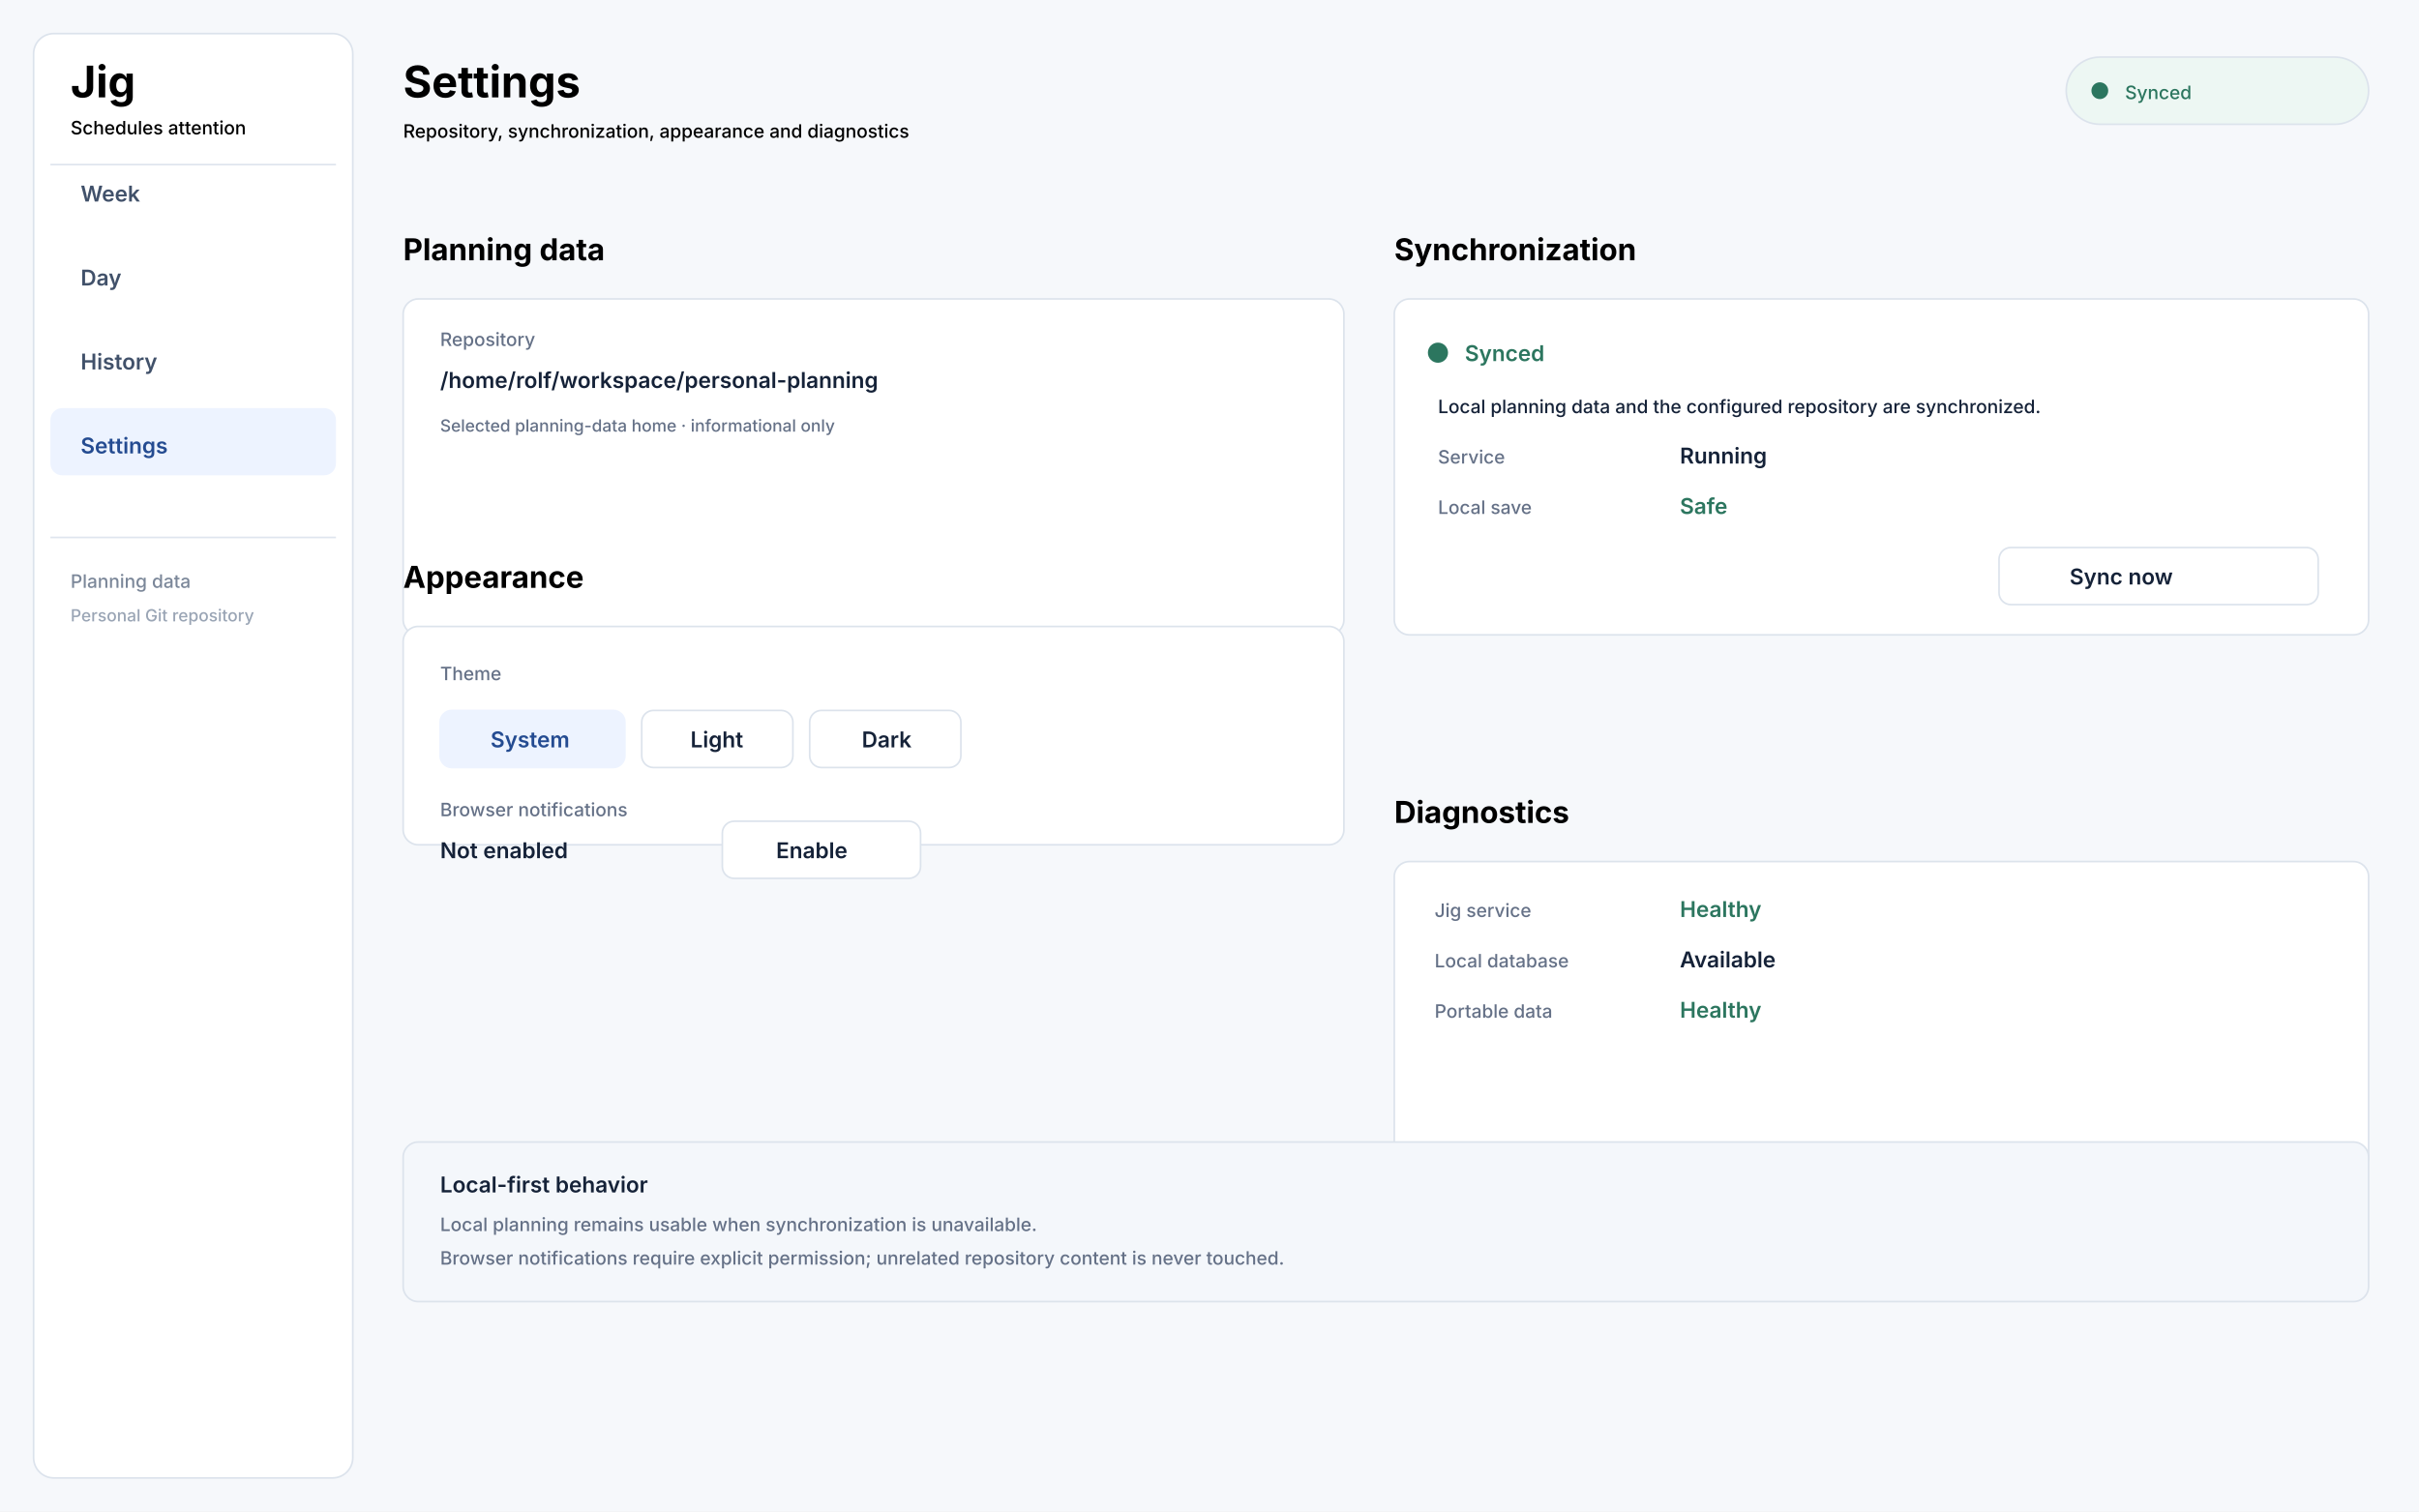
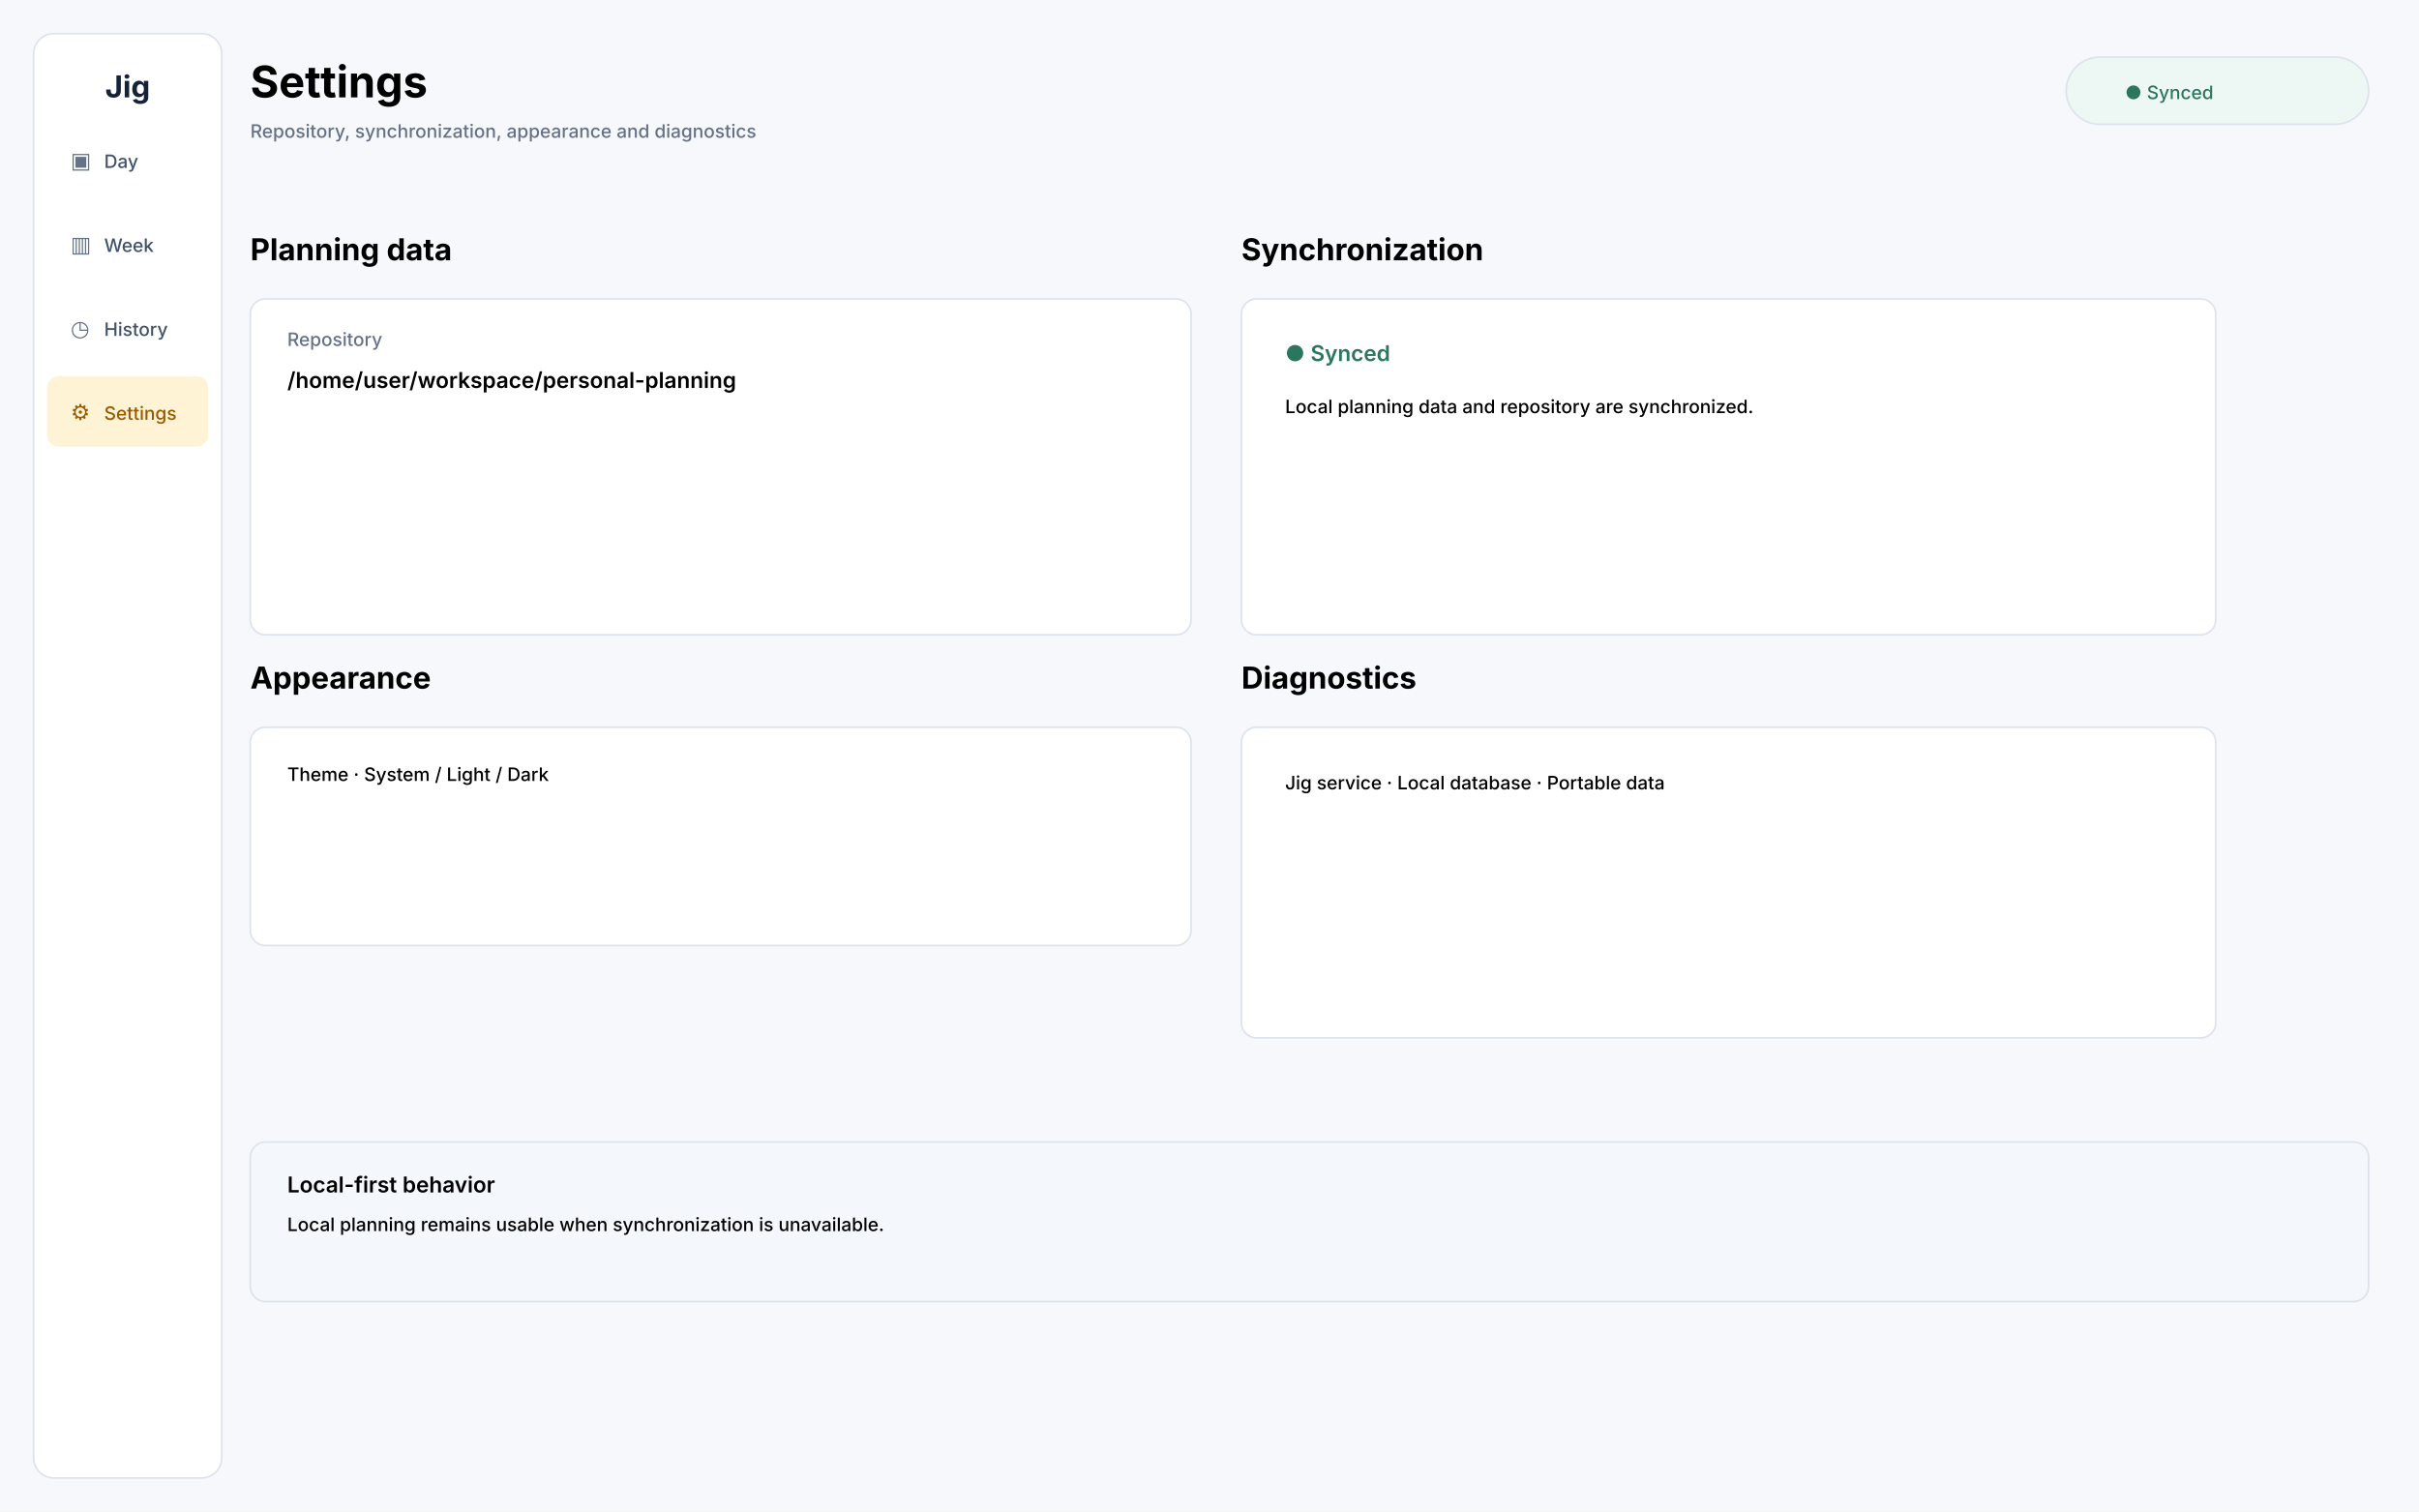
- <svg xmlns="http://www.w3.org/2000/svg" width="1440" height="900" viewBox="0 0 1440 900" role="img" aria-label="Jig Settings canonical reference">
-   <style>text{font-family:Inter,Arial,Helvetica,sans-serif}.t{fill:#152238}.m{fill:#657187}.muted{fill:#8a96a8}.h1{font-size:26px;font-weight:700}.h2{font-size:18px;font-weight:700}.b{font-size:13px;font-weight:600}.s{font-size:11px;font-weight:500}.xs{font-size:10px;font-weight:500}</style>
-   <rect x="0" y="0" width="1440" height="900" rx="0" fill="#f6f8fb" stroke="none" stroke-width="1" />
-   <rect x="20" y="20" width="190" height="860" rx="12" fill="#ffffff" stroke="#dce3ec" stroke-width="1" />
-   <text x="42" y="58" class="h1">Jig</text>
-   <text x="42" y="80" class="s">Schedules attention</text>
-   <line x1="30" y1="98" x2="200" y2="98" stroke="#dfe5ee" stroke-width="1" />
-   <text x="48" y="120" class="b" fill="#41516a" font-weight="500">Week</text>
-   <text x="48" y="170" class="b" fill="#41516a" font-weight="500">Day</text>
-   <text x="48" y="220" class="b" fill="#41516a" font-weight="500">History</text>
-   <rect x="30" y="243" width="170" height="40" rx="7" fill="#edf3ff" stroke="none" stroke-width="1" />
-   <text x="48" y="270" class="b" fill="#244b91" font-weight="700">Settings</text>
-   <line x1="30" y1="320" x2="200" y2="320" stroke="#dfe5ee" stroke-width="1" />
-   <text x="42" y="350" class="s" fill="#7b8799">Planning data</text>
-   <text x="42" y="370" class="xs" fill="#9aa5b5">Personal Git repository</text>
-   <text x="240" y="58" class="h1">Settings</text>
-   <text x="240" y="82" class="s">Repository, synchronization, appearance and diagnostics</text>
-   <rect x="1230" y="34" width="180" height="40" rx="20" fill="#edf7f3" stroke="#dce3ec" stroke-width="1" />
-   <circle cx="1250" cy="54" r="5" fill="#2c765f" stroke="none" stroke-width="1" />
-   <text x="1265" y="59" class="s" fill="#2c765f" font-weight="700">Synced</text>
-   <text x="240" y="155" class="h2">Planning data</text>
-   <rect x="240" y="178" width="560" height="200" rx="9" fill="#ffffff" stroke="#dce3ec" stroke-width="1" />
-   <text x="262" y="206" class="s" fill="#657187" font-weight="700">Repository</text>
-   <text x="262" y="231" class="b" fill="#152238" font-weight="600">/home/rolf/workspace/personal-planning</text>
-   <text x="262" y="257" class="xs" fill="#657187">Selected planning-data home · informational only</text>
-   <text x="830" y="155" class="h2">Synchronization</text>
-   <rect x="830" y="178" width="580" height="200" rx="9" fill="#ffffff" stroke="#dce3ec" stroke-width="1" />
-   <circle cx="856" cy="210" r="6" fill="#2c765f" stroke="none" stroke-width="1" />
-   <text x="872" y="215" class="b" fill="#2c765f" font-weight="700">Synced</text>
-   <text x="856" y="246" class="s" fill="#152238">Local planning data and the configured repository are synchronized.</text>
-   <text x="856" y="276" class="s" fill="#657187">Service</text>
-   <text x="1000" y="276" class="b" fill="#152238">Running</text>
-   <text x="856" y="306" class="s" fill="#657187">Local save</text>
-   <text x="1000" y="306" class="b" fill="#2c765f">Safe</text>
-   <rect x="1190" y="326" width="190" height="34" rx="7" fill="#ffffff" stroke="#dce3ec" stroke-width="1" />
-   <text x="1232" y="348" class="b" fill="#152238">Sync now</text>
-   <text x="240" y="350" class="h2">Appearance</text>
-   <rect x="240" y="373" width="560" height="130" rx="9" fill="#ffffff" stroke="#dce3ec" stroke-width="1" />
-   <text x="262" y="405" class="s" fill="#657187" font-weight="700">Theme</text>
-   <rect x="262" y="423" width="110" height="34" rx="7" fill="#edf3ff" stroke="#edf3ff" stroke-width="1" />
-   <text x="292" y="445" class="b" fill="#244b91" font-weight="700">System</text>
-   <rect x="382" y="423" width="90" height="34" rx="7" fill="#ffffff" stroke="#dce3ec" stroke-width="1" />
-   <text x="411" y="445" class="b" fill="#152238">Light</text>
-   <rect x="482" y="423" width="90" height="34" rx="7" fill="#ffffff" stroke="#dce3ec" stroke-width="1" />
-   <text x="513" y="445" class="b" fill="#152238">Dark</text>
-   <text x="262" y="486" class="s" fill="#657187" font-weight="700">Browser notifications</text>
-   <text x="262" y="511" class="b" fill="#152238">Not enabled</text>
-   <rect x="430" y="489" width="118" height="34" rx="7" fill="#ffffff" stroke="#dce3ec" stroke-width="1" />
-   <text x="462" y="511" class="b" fill="#152238">Enable</text>
-   <text x="830" y="490" class="h2">Diagnostics</text>
-   <rect x="830" y="513" width="580" height="185" rx="9" fill="#ffffff" stroke="#dce3ec" stroke-width="1" />
-   <text x="854" y="546" class="s" fill="#657187">Jig service</text>
-   <text x="1000" y="546" class="b" fill="#2c765f" font-weight="700">Healthy</text>
-   <text x="854" y="576" class="s" fill="#657187">Local database</text>
-   <text x="1000" y="576" class="b" fill="#152238">Available</text>
-   <text x="854" y="606" class="s" fill="#657187">Portable data</text>
-   <text x="1000" y="606" class="b" fill="#2c765f">Healthy</text>
-   <rect x="240" y="680" width="1170" height="95" rx="9" fill="#f4f7fb" stroke="#dce3ec" stroke-width="1" />
-   <text x="262" y="710" class="b" fill="#152238" font-weight="700">Local-first behavior</text>
-   <text x="262" y="733" class="s" fill="#657187">Local planning remains usable when synchronization is unavailable.</text>
-   <text x="262" y="753" class="s" fill="#657187">Browser notifications require explicit permission; unrelated repository content is never touched.</text>
+ <svg xmlns="http://www.w3.org/2000/svg" width="1440" height="900" viewBox="0 0 1440 900" role="img" aria-label="Jig Settings canonical reference — compact navigation rail">
+   <style>text{font-family:Inter,Arial,Helvetica,sans-serif}.h1{font-size:26px;font-weight:700}.h2{font-size:18px;font-weight:700}.b{font-size:13px;font-weight:600}.s{font-size:11px;font-weight:500}.xs{font-size:10px;font-weight:500}</style>
+   <rect width="1440" height="900" fill="#f6f8fb" />
+   <rect x="20" y="20" width="112" height="860" rx="12" fill="#fff" stroke="#dce3ec" />
+   <text x="76" y="58" class="h2" text-anchor="middle" fill="#152238">Jig</text>
+   <rect x="28" y="74" width="96" height="42" rx="7" fill="transparent" />
+   <text x="42" y="100" class="b" fill="#657187">▣</text>
+   <text x="62" y="100" class="s" fill="#41516a" font-weight="600">Day</text>
+   <rect x="28" y="124" width="96" height="42" rx="7" fill="transparent" />
+   <text x="42" y="150" class="b" fill="#657187">▥</text>
+   <text x="62" y="150" class="s" fill="#41516a" font-weight="600">Week</text>
+   <rect x="28" y="174" width="96" height="42" rx="7" fill="transparent" />
+   <text x="42" y="200" class="b" fill="#657187">◷</text>
+   <text x="62" y="200" class="s" fill="#41516a" font-weight="600">History</text>
+   <rect x="28" y="224" width="96" height="42" rx="7" fill="#fff3d6" />
+   <text x="42" y="250" class="b" fill="#9a5a00">⚙</text>
+   <text x="62" y="250" class="s" fill="#9a5a00" font-weight="700">Settings</text>
+   <text x="149" y="58" class="h1">Settings</text>
+   <text x="149" y="82" class="s" fill="#657187">Repository, synchronization, appearance and diagnostics</text>
+   <rect x="1230" y="34" width="180" height="40" rx="20" fill="#edf7f3" stroke="#dce3ec" />
+   <text x="1265" y="59" class="s" fill="#2c765f">● Synced</text>
+   <text x="149" y="155" class="h2">Planning data</text>
+   <rect x="149" y="178" width="560" height="200" rx="9" fill="#fff" stroke="#dce3ec" />
+   <text x="171" y="206" class="s" fill="#657187">Repository</text>
+   <text x="171" y="231" class="b">/home/user/workspace/personal-planning</text>
+   <text x="739" y="155" class="h2">Synchronization</text>
+   <rect x="739" y="178" width="580" height="200" rx="9" fill="#fff" stroke="#dce3ec" />
+   <text x="765" y="215" class="b" fill="#2c765f">● Synced</text>
+   <text x="765" y="246" class="s">Local planning data and repository are synchronized.</text>
+   <text x="149" y="410" class="h2">Appearance</text>
+   <rect x="149" y="433" width="560" height="130" rx="9" fill="#fff" stroke="#dce3ec" />
+   <text x="171" y="465" class="s">Theme · System / Light / Dark</text>
+   <text x="739" y="410" class="h2">Diagnostics</text>
+   <rect x="739" y="433" width="580" height="185" rx="9" fill="#fff" stroke="#dce3ec" />
+   <text x="765" y="470" class="s">Jig service · Local database · Portable data</text>
+   <rect x="149" y="680" width="1261" height="95" rx="9" fill="#f4f7fb" stroke="#dce3ec" />
+   <text x="171" y="710" class="b">Local-first behavior</text>
+   <text x="171" y="733" class="s">Local planning remains usable when synchronization is unavailable.</text>
</svg>
